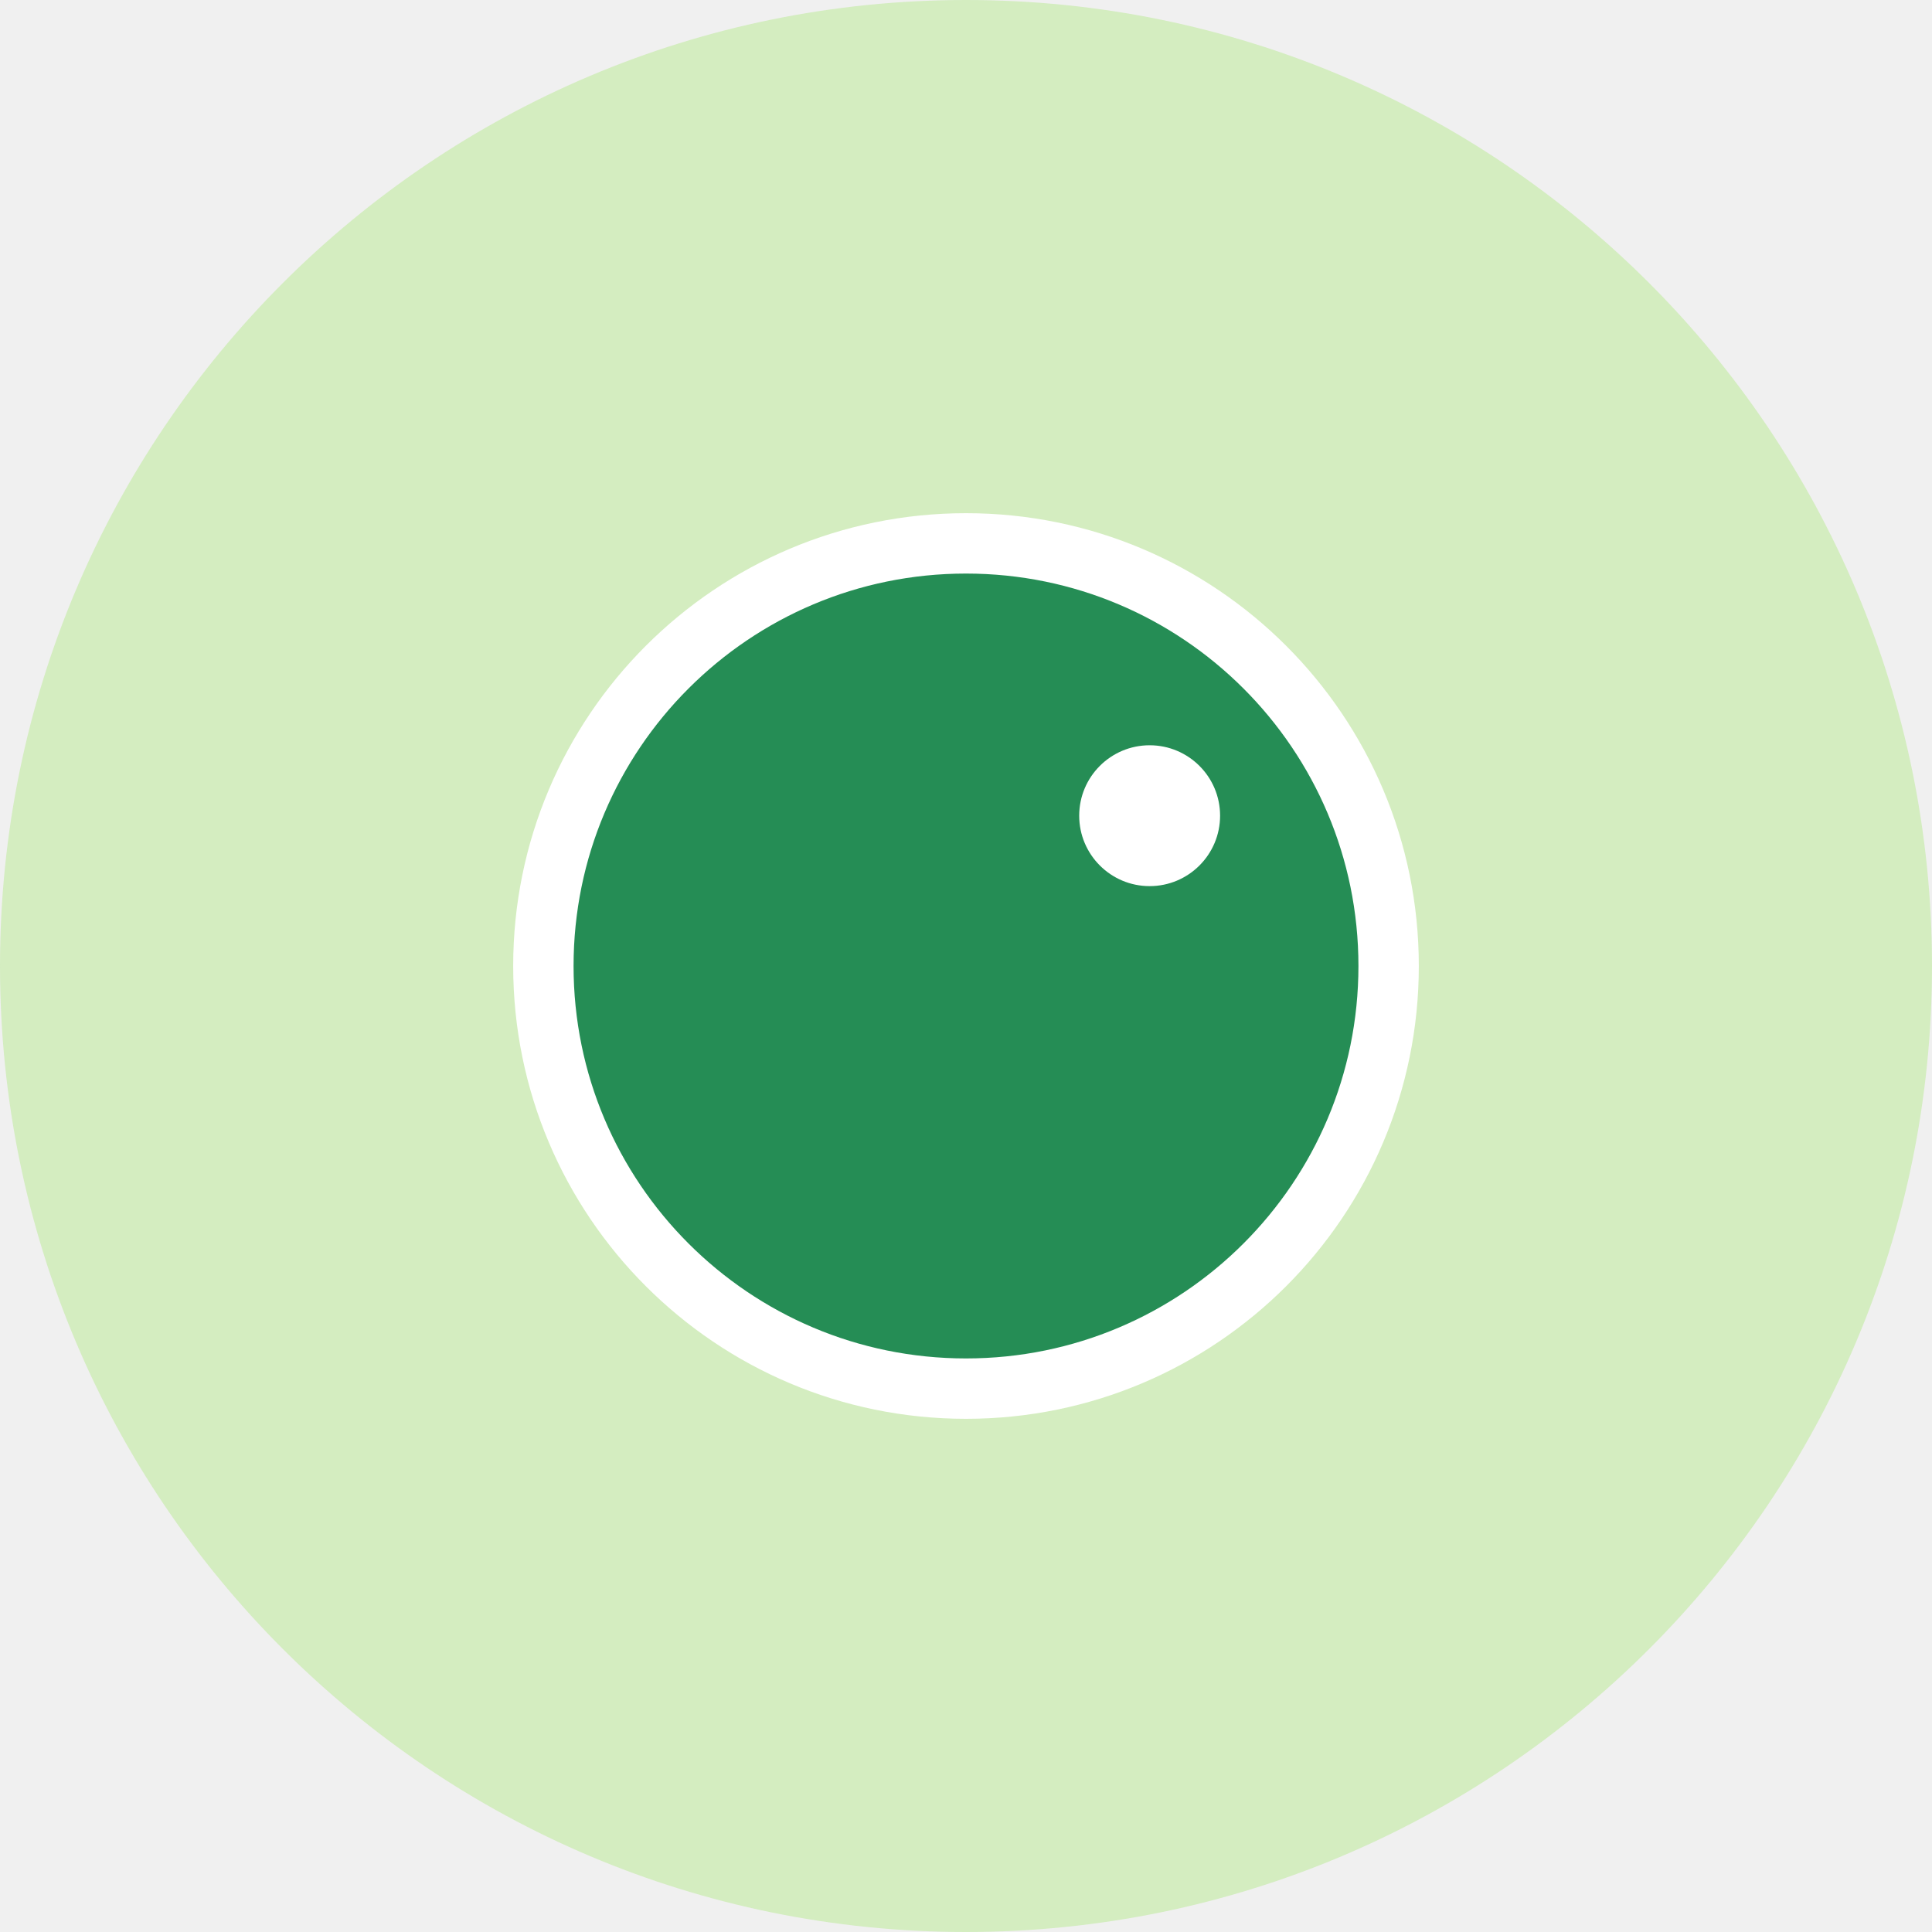
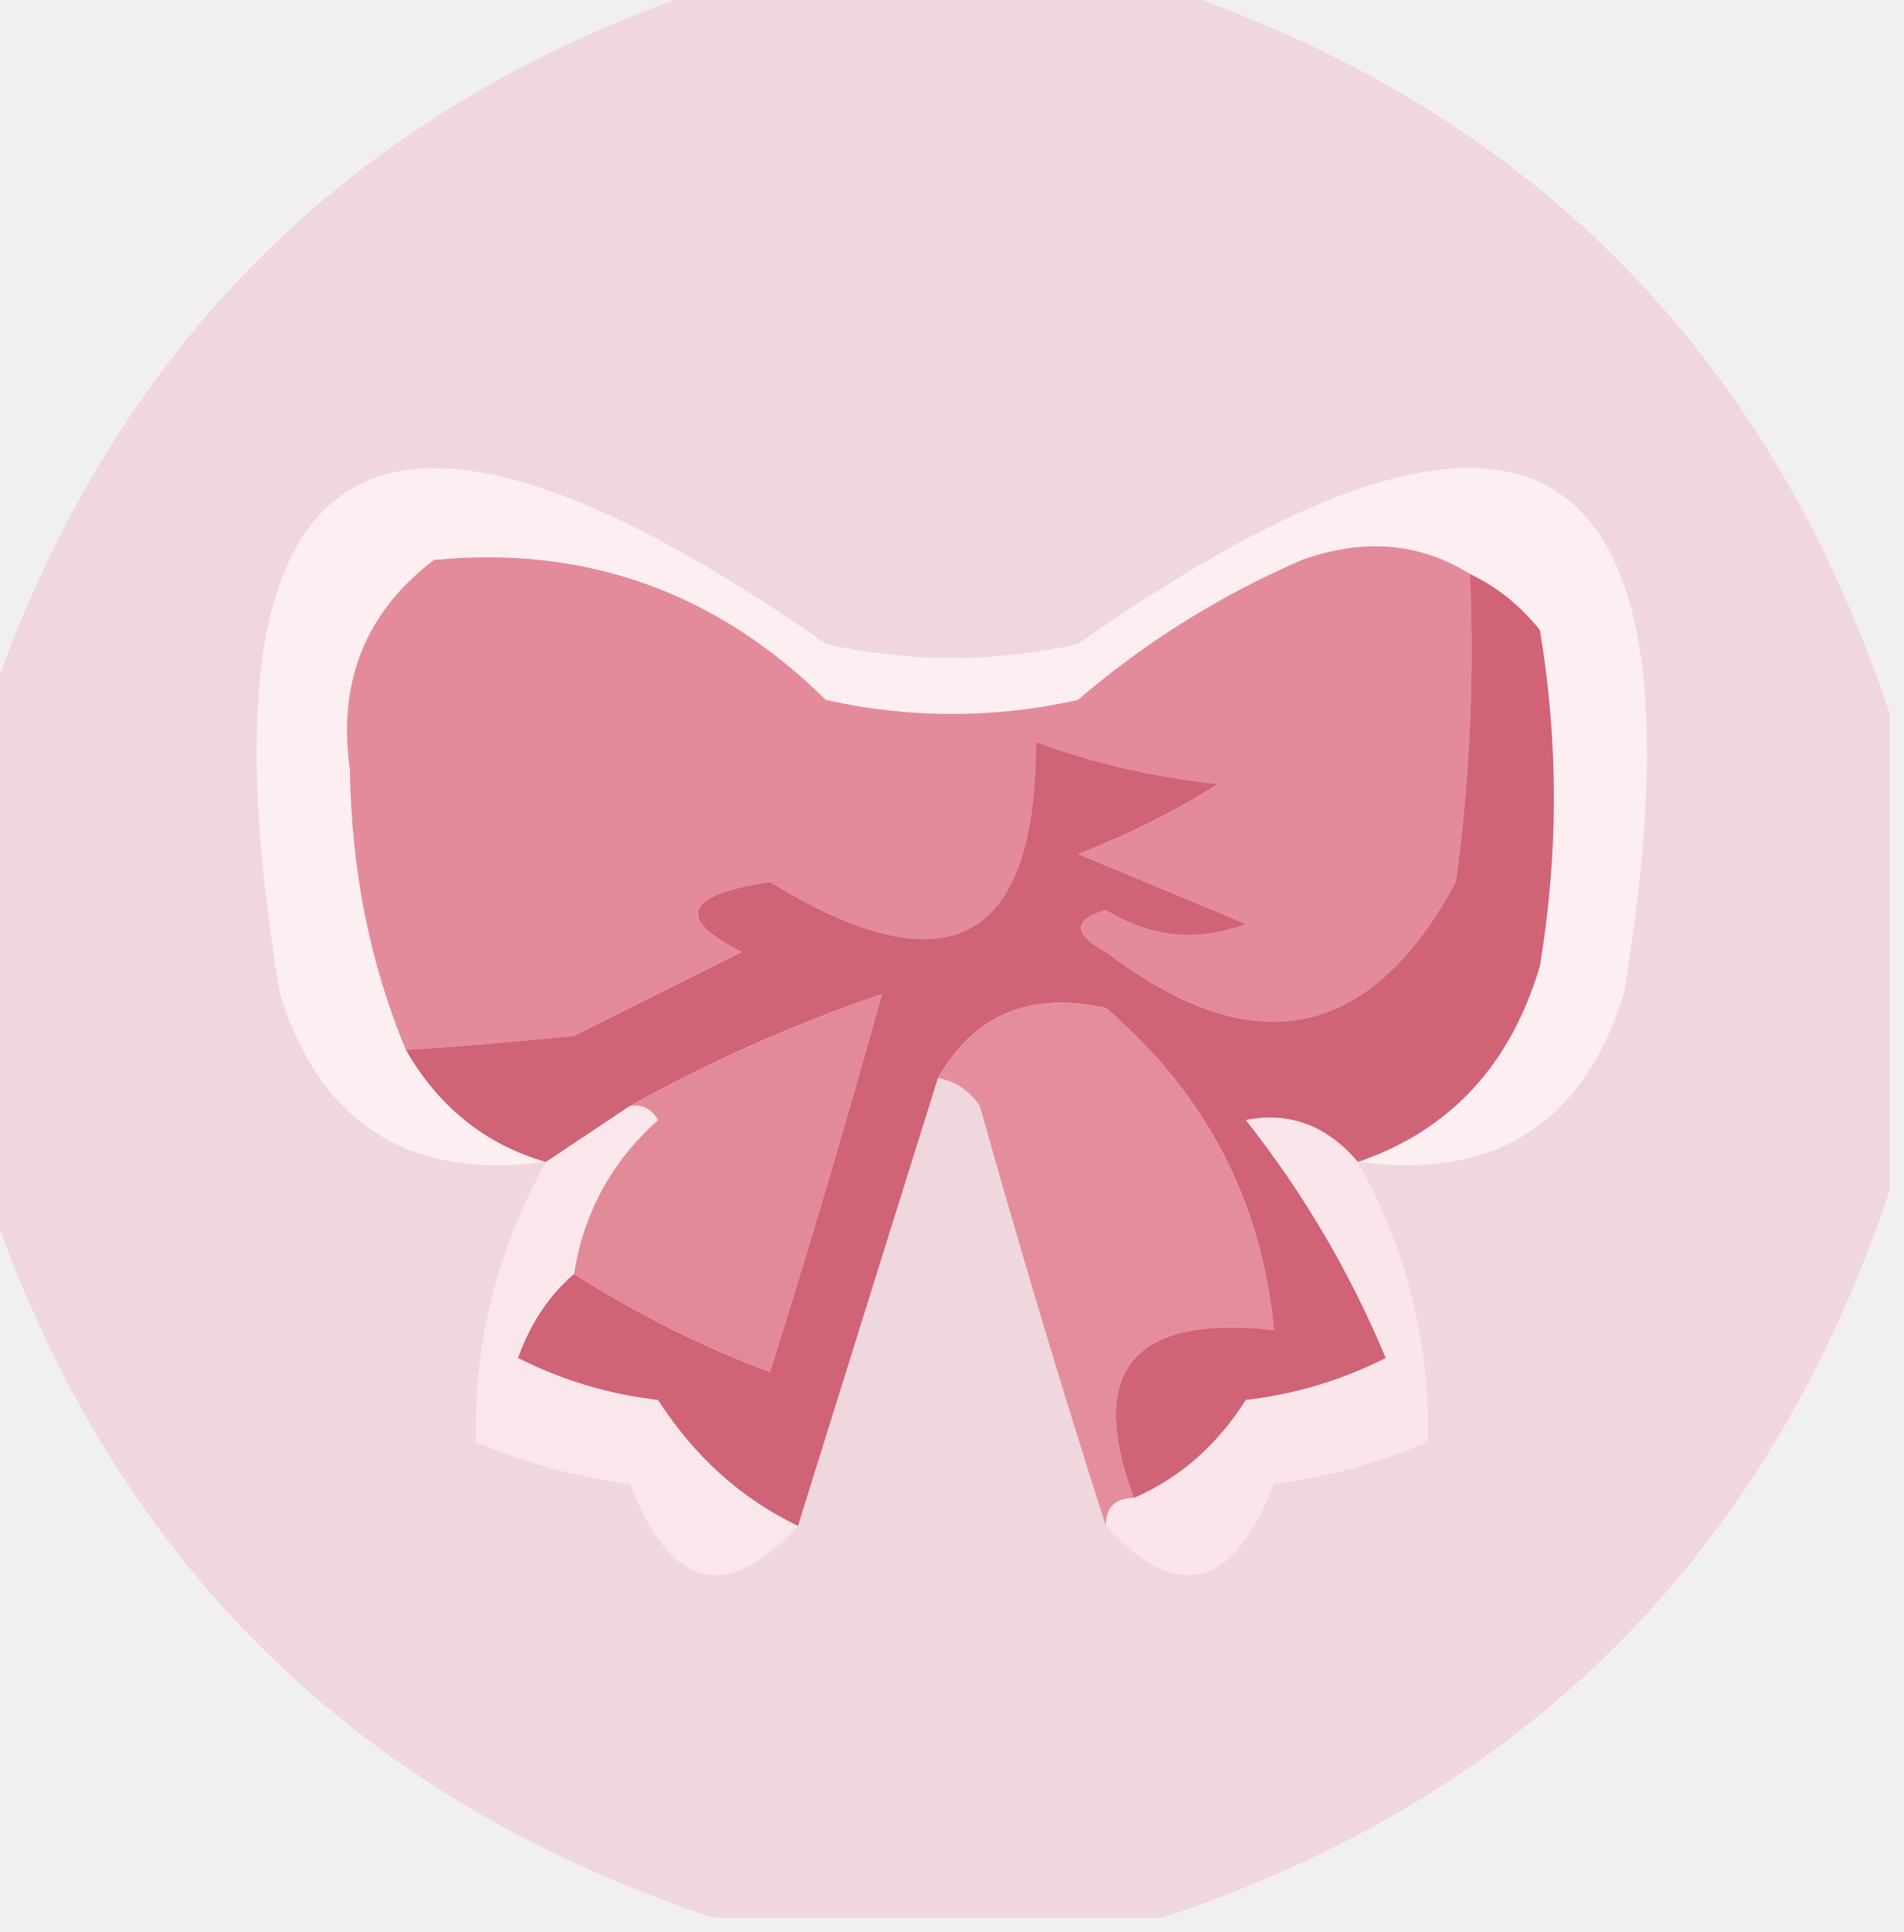
- <svg xmlns="http://www.w3.org/2000/svg" width="64" height="64" viewBox="0 0 64 64" fill="none">
-   <g clip-path="url(#clip0_2667_7811)">
-     <circle opacity="0.2" cx="32" cy="32" r="32" fill="#62DF00" />
-     <circle cx="32" cy="32" r="14" fill="#258D55" stroke="white" stroke-width="2" />
-     <path d="M38.083 29.354C39.372 29.354 40.417 28.309 40.417 27.021C40.417 25.732 39.372 24.688 38.083 24.688C36.795 24.688 35.75 25.732 35.75 27.021C35.75 28.309 36.795 29.354 38.083 29.354Z" fill="white" />
+ <svg xmlns="http://www.w3.org/2000/svg" version="1.1" width="68px" height="69px" style="shape-rendering:geometricPrecision; text-rendering:geometricPrecision; image-rendering:optimizeQuality; fill-rule:evenodd; clip-rule:evenodd">
+   <g>
+     <path style="opacity:0.198" fill="#f06e91" d="M 25.5,-0.5 C 30.833,-0.5 36.167,-0.5 41.5,-0.5C 54.5,3.833 63.167,12.5 67.5,25.5C 67.5,31.167 67.5,36.833 67.5,42.5C 63.158,55.509 54.491,64.175 41.5,68.5C 36.167,68.5 30.833,68.5 25.5,68.5C 12.509,64.175 3.842,55.509 -0.5,42.5C -0.5,36.833 -0.5,31.167 -0.5,25.5C 3.833,12.5 12.5,3.833 25.5,-0.5 Z" />
  </g>
-   <defs>
-     <clipPath id="clip0_2667_7811">
-       <rect width="64" height="64" fill="white" />
-     </clipPath>
-   </defs>
+   <g>
+     <path style="opacity:0.989" fill="#fceef1" d="M 48.5,41.5 C 51.788,40.373 53.955,38.04 55,34.5C 55.667,30.5 55.667,26.5 55,22.5C 54.292,21.619 53.458,20.953 52.5,20.5C 50.712,19.378 48.712,19.211 46.5,20C 43.567,21.271 40.901,22.938 38.5,25C 35.5,25.667 32.5,25.667 29.5,25C 25.585,21.14 20.918,19.473 15.5,20C 13.051,21.863 12.051,24.363 12.5,27.5C 12.55,31.086 13.217,34.42 14.5,37.5C 15.672,39.539 17.338,40.872 19.5,41.5C 14.615,42.144 11.448,40.144 10,35.5C 6.692,15.742 13.192,11.575 29.5,23C 32.5,23.667 35.5,23.667 38.5,23C 54.78,11.562 61.28,15.729 58,35.5C 56.552,40.144 53.385,42.144 48.5,41.5 Z" />
+   </g>
+   <g>
+     <path style="opacity:1" fill="#e38b9a" d="M 52.5,20.5 C 52.665,24.182 52.499,27.848 52,31.5C 48.939,37.179 44.772,38.013 39.5,34C 38.304,33.346 38.304,32.846 39.5,32.5C 41.098,33.485 42.765,33.651 44.5,33C 42.5,32.167 40.5,31.333 38.5,30.5C 40.274,29.813 41.941,28.98 43.5,28C 41.236,27.764 39.069,27.264 37,26.5C 37.007,33.721 33.84,35.388 27.5,31.5C 24.45,31.97 24.117,32.803 26.5,34C 24.5,35 22.5,36 20.5,37C 18.209,37.225 16.209,37.392 14.5,37.5C 13.217,34.42 12.55,31.086 12.5,27.5C 12.051,24.363 13.051,21.863 15.5,20C 20.918,19.473 25.585,21.14 29.5,25C 32.5,25.667 35.5,25.667 38.5,25C 40.901,22.938 43.567,21.271 46.5,20C 48.712,19.211 50.712,19.378 52.5,20.5 Z" />
+   </g>
+   <g>
+     <path style="opacity:1" fill="#d06376" d="M 52.5,20.5 C 53.458,20.953 54.292,21.619 55,22.5C 55.667,26.5 55.667,30.5 55,34.5C 53.955,38.04 51.788,40.373 48.5,41.5C 47.399,40.2 46.066,39.7 44.5,40C 46.545,42.586 48.212,45.42 49.5,48.5C 47.922,49.298 46.256,49.798 44.5,50C 43.468,51.627 42.134,52.793 40.5,53.5C 38.798,48.944 40.465,46.944 45.5,47.5C 45.067,42.887 43.067,39.054 39.5,36C 36.797,35.395 34.797,36.228 33.5,38.5C 31.798,43.934 30.131,49.267 28.5,54.5C 26.468,53.522 24.802,52.022 23.5,50C 21.744,49.798 20.078,49.298 18.5,48.5C 18.942,47.261 19.609,46.261 20.5,45.5C 22.763,46.937 25.096,48.103 27.5,49C 28.911,44.521 30.245,40.021 31.5,35.5C 28.355,36.574 25.355,37.907 22.5,39.5C 21.5,40.167 20.5,40.833 19.5,41.5C 17.338,40.872 15.672,39.539 14.5,37.5C 16.209,37.392 18.209,37.225 20.5,37C 22.5,36 24.5,35 26.5,34C 24.117,32.803 24.45,31.97 27.5,31.5C 33.84,35.388 37.007,33.721 37,26.5C 39.069,27.264 41.236,27.764 43.5,28C 41.941,28.98 40.274,29.813 38.5,30.5C 40.5,31.333 42.5,32.167 44.5,33C 42.765,33.651 41.098,33.485 39.5,32.5C 38.304,32.846 38.304,33.346 39.5,34C 44.772,38.013 48.939,37.179 52,31.5C 52.499,27.848 52.665,24.182 52.5,20.5 Z" />
+   </g>
+   <g>
+     <path style="opacity:1" fill="#e38a99" d="M 20.5,45.5 C 20.84,43.321 21.84,41.488 23.5,40C 23.272,39.601 22.938,39.435 22.5,39.5C 25.355,37.907 28.355,36.574 31.5,35.5C 30.245,40.021 28.911,44.521 27.5,49C 25.096,48.103 22.763,46.937 20.5,45.5 Z" />
+   </g>
+   <g>
+     <path style="opacity:1" fill="#e48d9c" d="M 40.5,53.5 C 39.833,53.5 39.5,53.833 39.5,54.5C 37.942,49.648 36.442,44.648 35,39.5C 34.617,38.944 34.117,38.611 33.5,38.5C 34.797,36.228 36.797,35.395 39.5,36C 43.067,39.054 45.067,42.887 45.5,47.5C 40.465,46.944 38.798,48.944 40.5,53.5 Z" />
+   </g>
+   <g>
+     <path style="opacity:0.969" fill="#fae7eb" d="M 22.5,39.5 C 22.938,39.435 23.272,39.601 23.5,40C 21.84,41.488 20.84,43.321 20.5,45.5C 19.609,46.261 18.942,47.261 18.5,48.5C 20.078,49.298 21.744,49.798 23.5,50C 24.802,52.022 26.468,53.522 28.5,54.5C 25.956,57.275 23.956,56.775 22.5,53C 20.567,52.749 18.734,52.249 17,51.5C 16.913,47.985 17.747,44.652 19.5,41.5C 20.5,40.833 21.5,40.167 22.5,39.5 Z" />
+   </g>
+   <g>
+     <path style="opacity:0.969" fill="#fae5ea" d="M 48.5,41.5 C 50.254,44.652 51.087,47.985 51,51.5C 49.266,52.249 47.433,52.749 45.5,53C 44.044,56.775 42.044,57.275 39.5,54.5C 39.5,53.833 39.833,53.5 40.5,53.5C 42.134,52.793 43.468,51.627 44.5,50C 46.256,49.798 47.922,49.298 49.5,48.5C 48.212,45.42 46.545,42.586 44.5,40C 46.066,39.7 47.399,40.2 48.5,41.5 Z" />
+   </g>
</svg>
